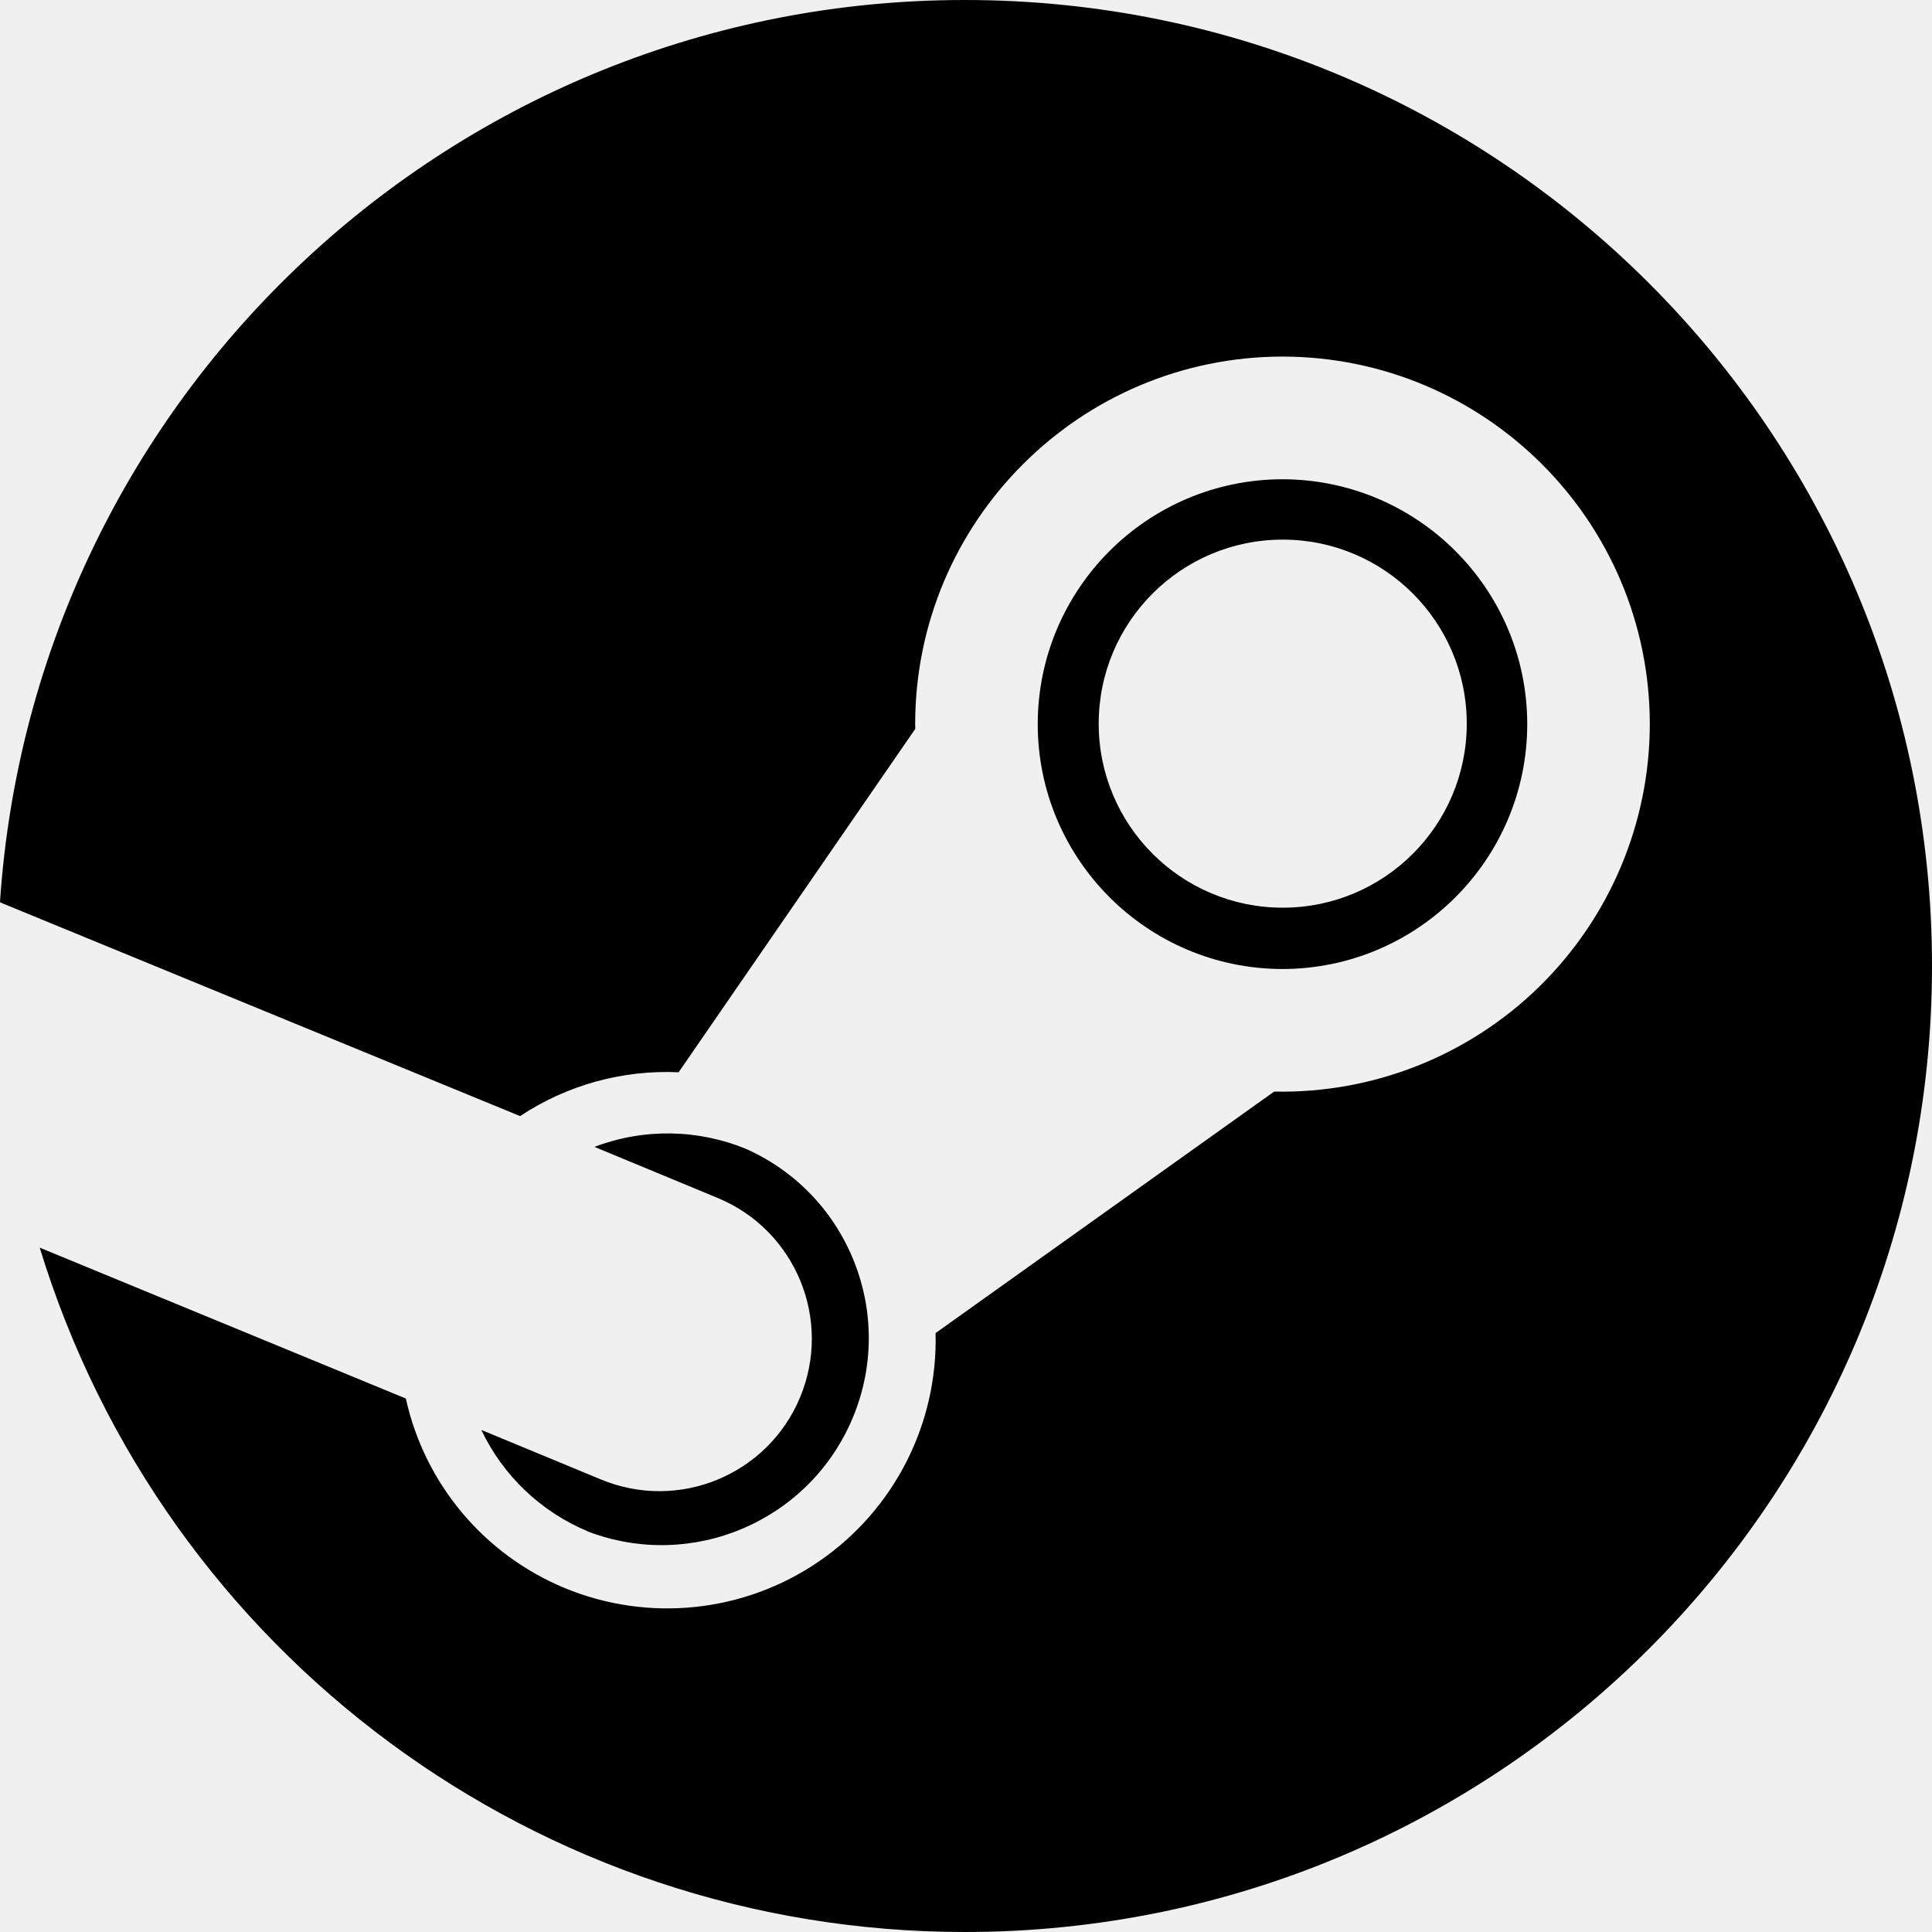
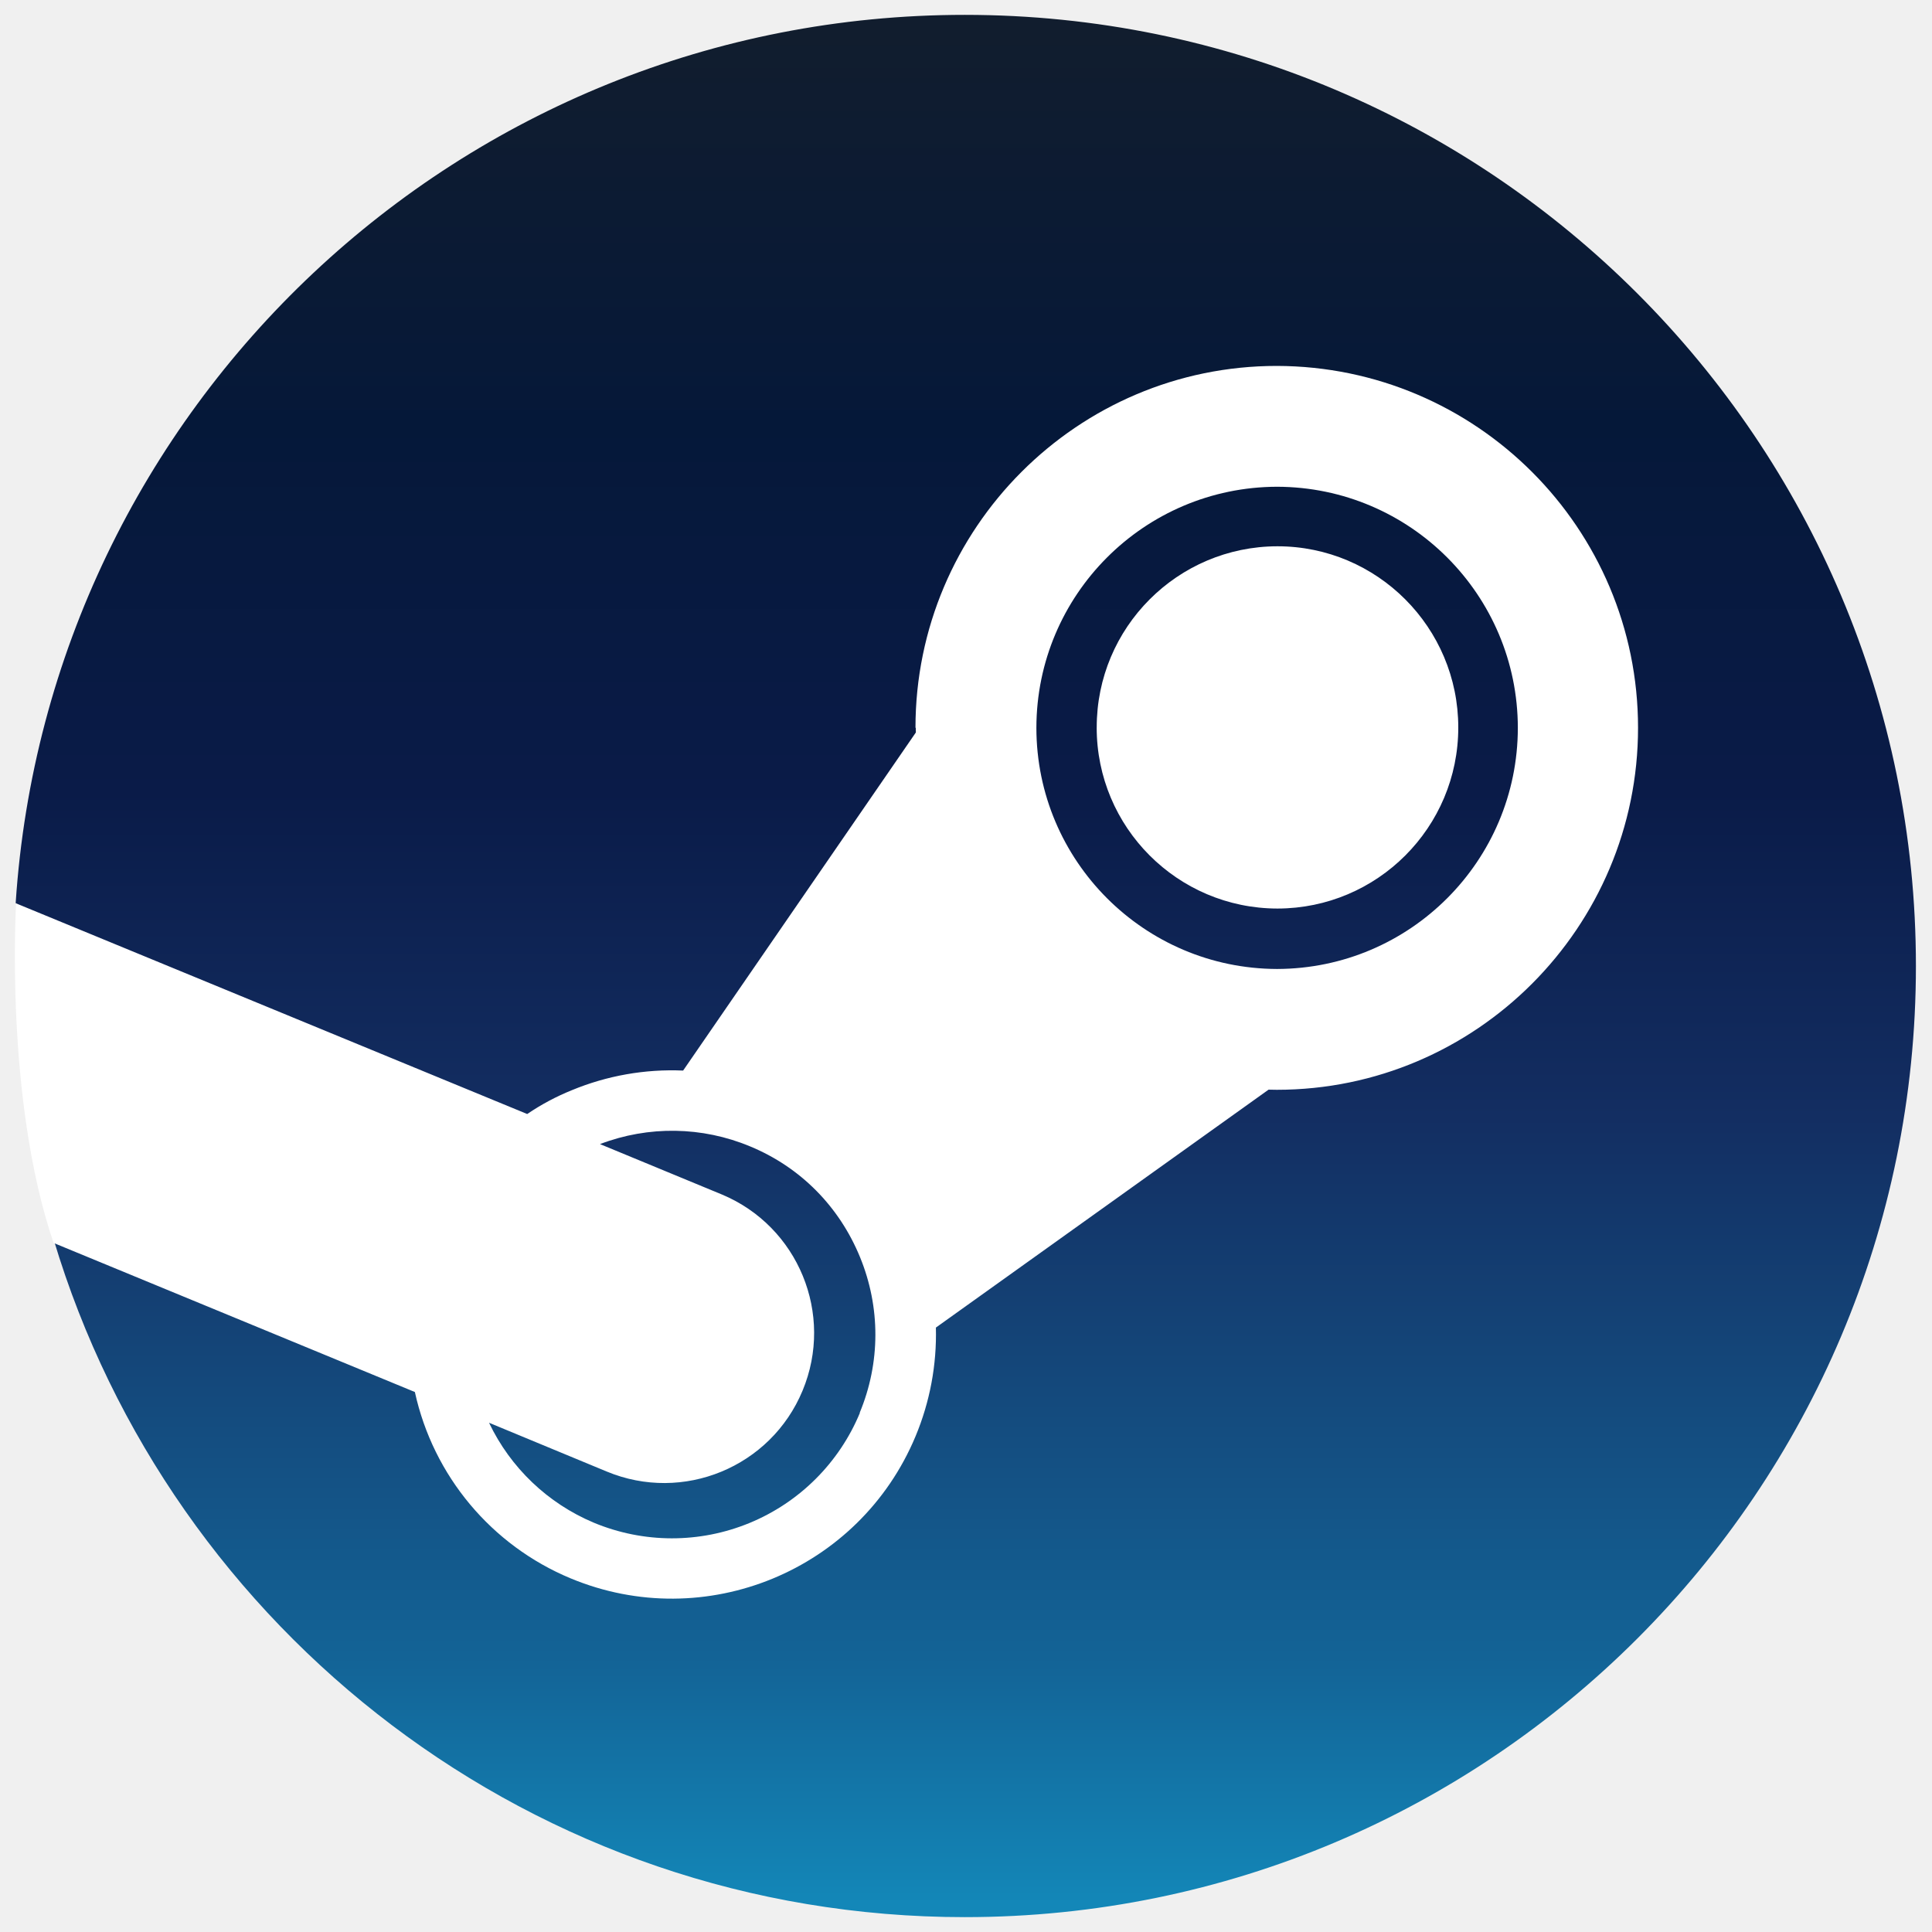
- <svg xmlns="http://www.w3.org/2000/svg" width="16" height="16" fill="currentColor" class="bi bi-steam" viewBox="0 0 16 16">
-   <path d="M.329 10.333A8.01 8.01 0 0 0 7.99 16C12.414 16 16 12.418 16 8s-3.586-8-8.009-8A8.006 8.006 0 0 0 0 7.468l.003.006 4.304 1.769A2.198 2.198 0 0 1 5.62 8.88l1.96-2.844-.001-.04a3.046 3.046 0 0 1 3.042-3.043 3.046 3.046 0 0 1 3.042 3.043 3.047 3.047 0 0 1-3.111 3.044l-2.804 2a2.223 2.223 0 0 1-3.075 2.11 2.217 2.217 0 0 1-1.312-1.568L.33 10.333Z" />
-   <path d="M4.868 12.683a1.715 1.715 0 0 0 1.318-3.165 1.705 1.705 0 0 0-1.263-.02l1.023.424a1.261 1.261 0 1 1-.97 2.33l-.99-.41a1.7 1.7 0 0 0 .882.84Zm3.726-6.687a2.03 2.03 0 0 0 2.027 2.029 2.03 2.03 0 0 0 2.027-2.029 2.03 2.03 0 0 0-2.027-2.027 2.03 2.03 0 0 0-2.027 2.027Zm2.03-1.527a1.524 1.524 0 1 1-.002 3.048 1.524 1.524 0 0 1 .002-3.048Z" />
+ <svg xmlns="http://www.w3.org/2000/svg" xmlns:xlink="http://www.w3.org/1999/xlink" fill="#fff" viewBox="0 0 65 65">
+   <use xlink:href="#a" x=".5" y=".5" />
+   <defs>
+     <linearGradient id="b" x1="50%" x2="50%" y1="0%" y2="100%">
+       <stop offset="0%" stop-color="#111d2e" />
+       <stop offset="21.2%" stop-color="#051839" />
+       <stop offset="40.7%" stop-color="#0a1b48" />
+       <stop offset="58.1%" stop-color="#132e62" />
+       <stop offset="73.8%" stop-color="#144b7e" />
+       <stop offset="87.3%" stop-color="#136497" />
+       <stop offset="100%" stop-color="#1387b8" />
+     </linearGradient>
+   </defs>
+   <symbol id="a">
+     <path fill="url(#b)" d="M1.305 41.202C5.259 54.386 17.488 64 31.959 64c17.673 0 32-14.327 32-32s-14.327-32-32-32C15.001 0 1.124 13.193.028 29.874c2.074 3.477 2.879 5.628 1.275 11.328z" />
+     <path d="m30.31 23.985.003.158-7.83 11.375a8.8 8.8 0 0 0-3.748.662 8 8 0 0 0-1.498.8L.042 29.893s-.398 6.546 1.26 11.424l12.156 5.016a8.84 8.84 0 0 0 5.242 6.27 8.88 8.88 0 0 0 11.603-4.782 8.9 8.9 0 0 0 .684-3.656L42.18 36.16l.275.005c6.705 0 12.155-5.466 12.155-12.18s-5.44-12.16-12.155-12.174c-6.702 0-12.155 5.46-12.155 12.174zm-1.88 23.05a6.844 6.844 0 0 1-8.953 3.694 6.84 6.84 0 0 1-3.524-3.362l3.957 1.64a5.04 5.04 0 0 0 6.591-2.719 5.05 5.05 0 0 0-2.715-6.601l-4.1-1.695a6.8 6.8 0 0 1 5.05.077c1.7.703 3 2.027 3.696 3.72s.692 3.56-.01 5.246M42.466 32.1a8.12 8.12 0 0 1-8.098-8.113 8.12 8.12 0 0 1 8.098-8.111 8.12 8.12 0 0 1 8.1 8.111 8.12 8.12 0 0 1-8.1 8.113m-6.068-8.126a6.09 6.09 0 0 1 6.08-6.095c3.355 0 6.084 2.73 6.084 6.095a6.09 6.09 0 0 1-6.084 6.093 6.09 6.09 0 0 1-6.081-6.093z" />
+   </symbol>
</svg>
